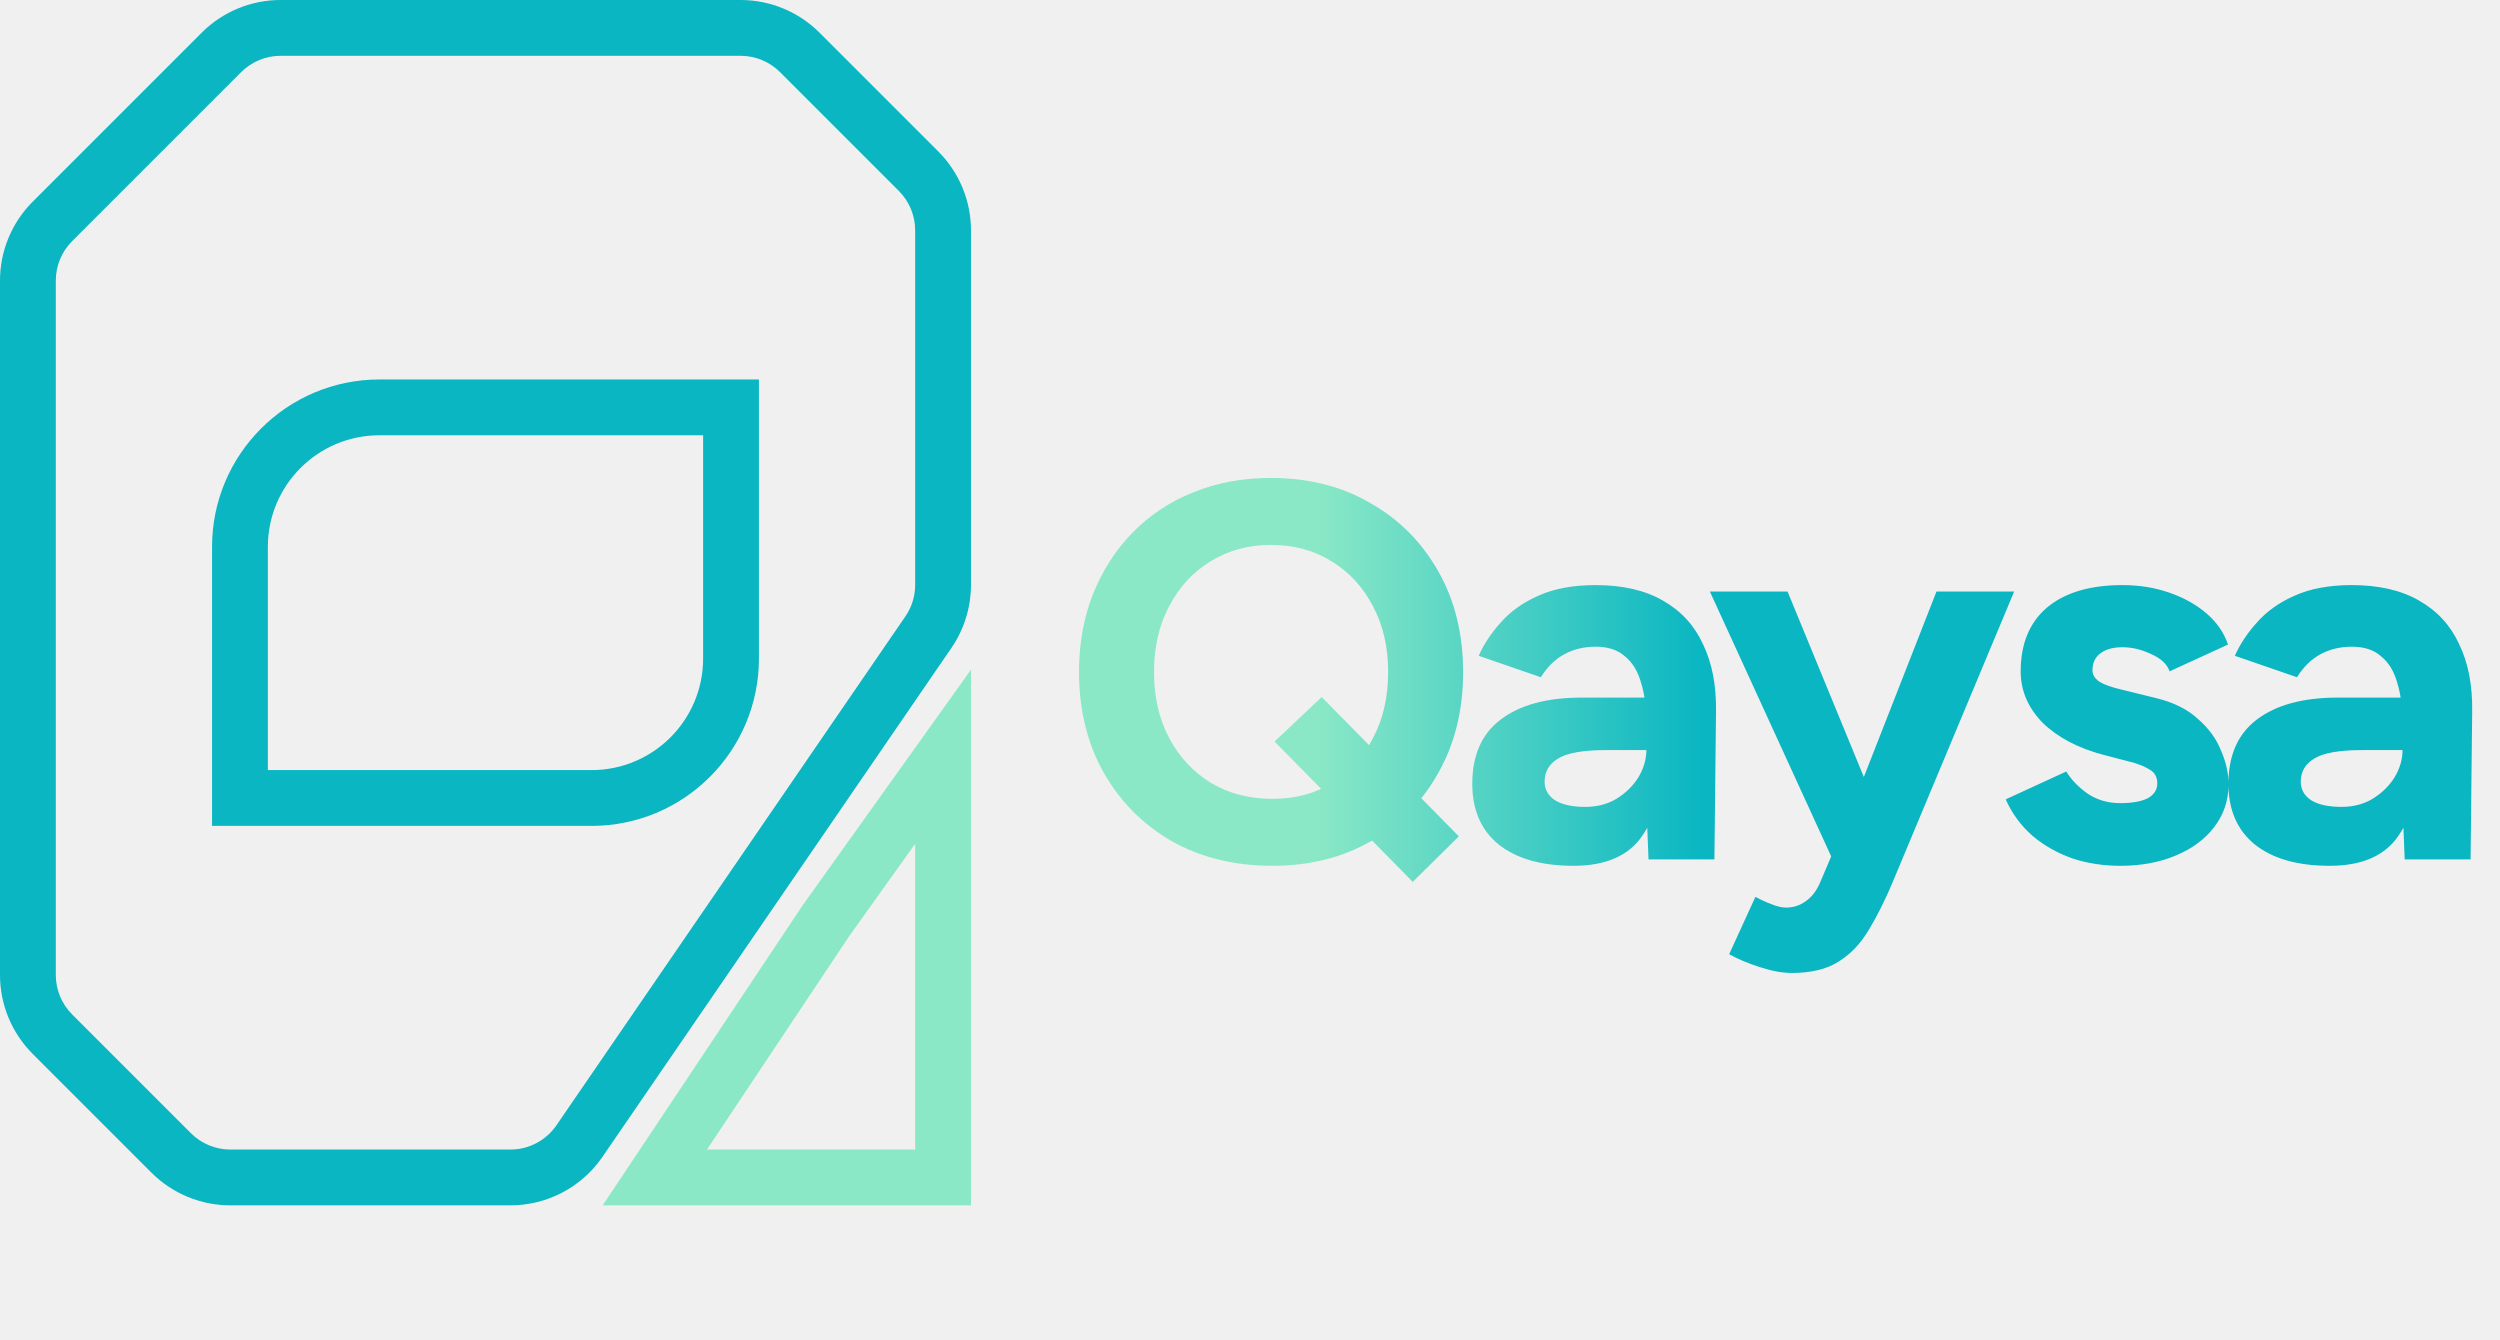
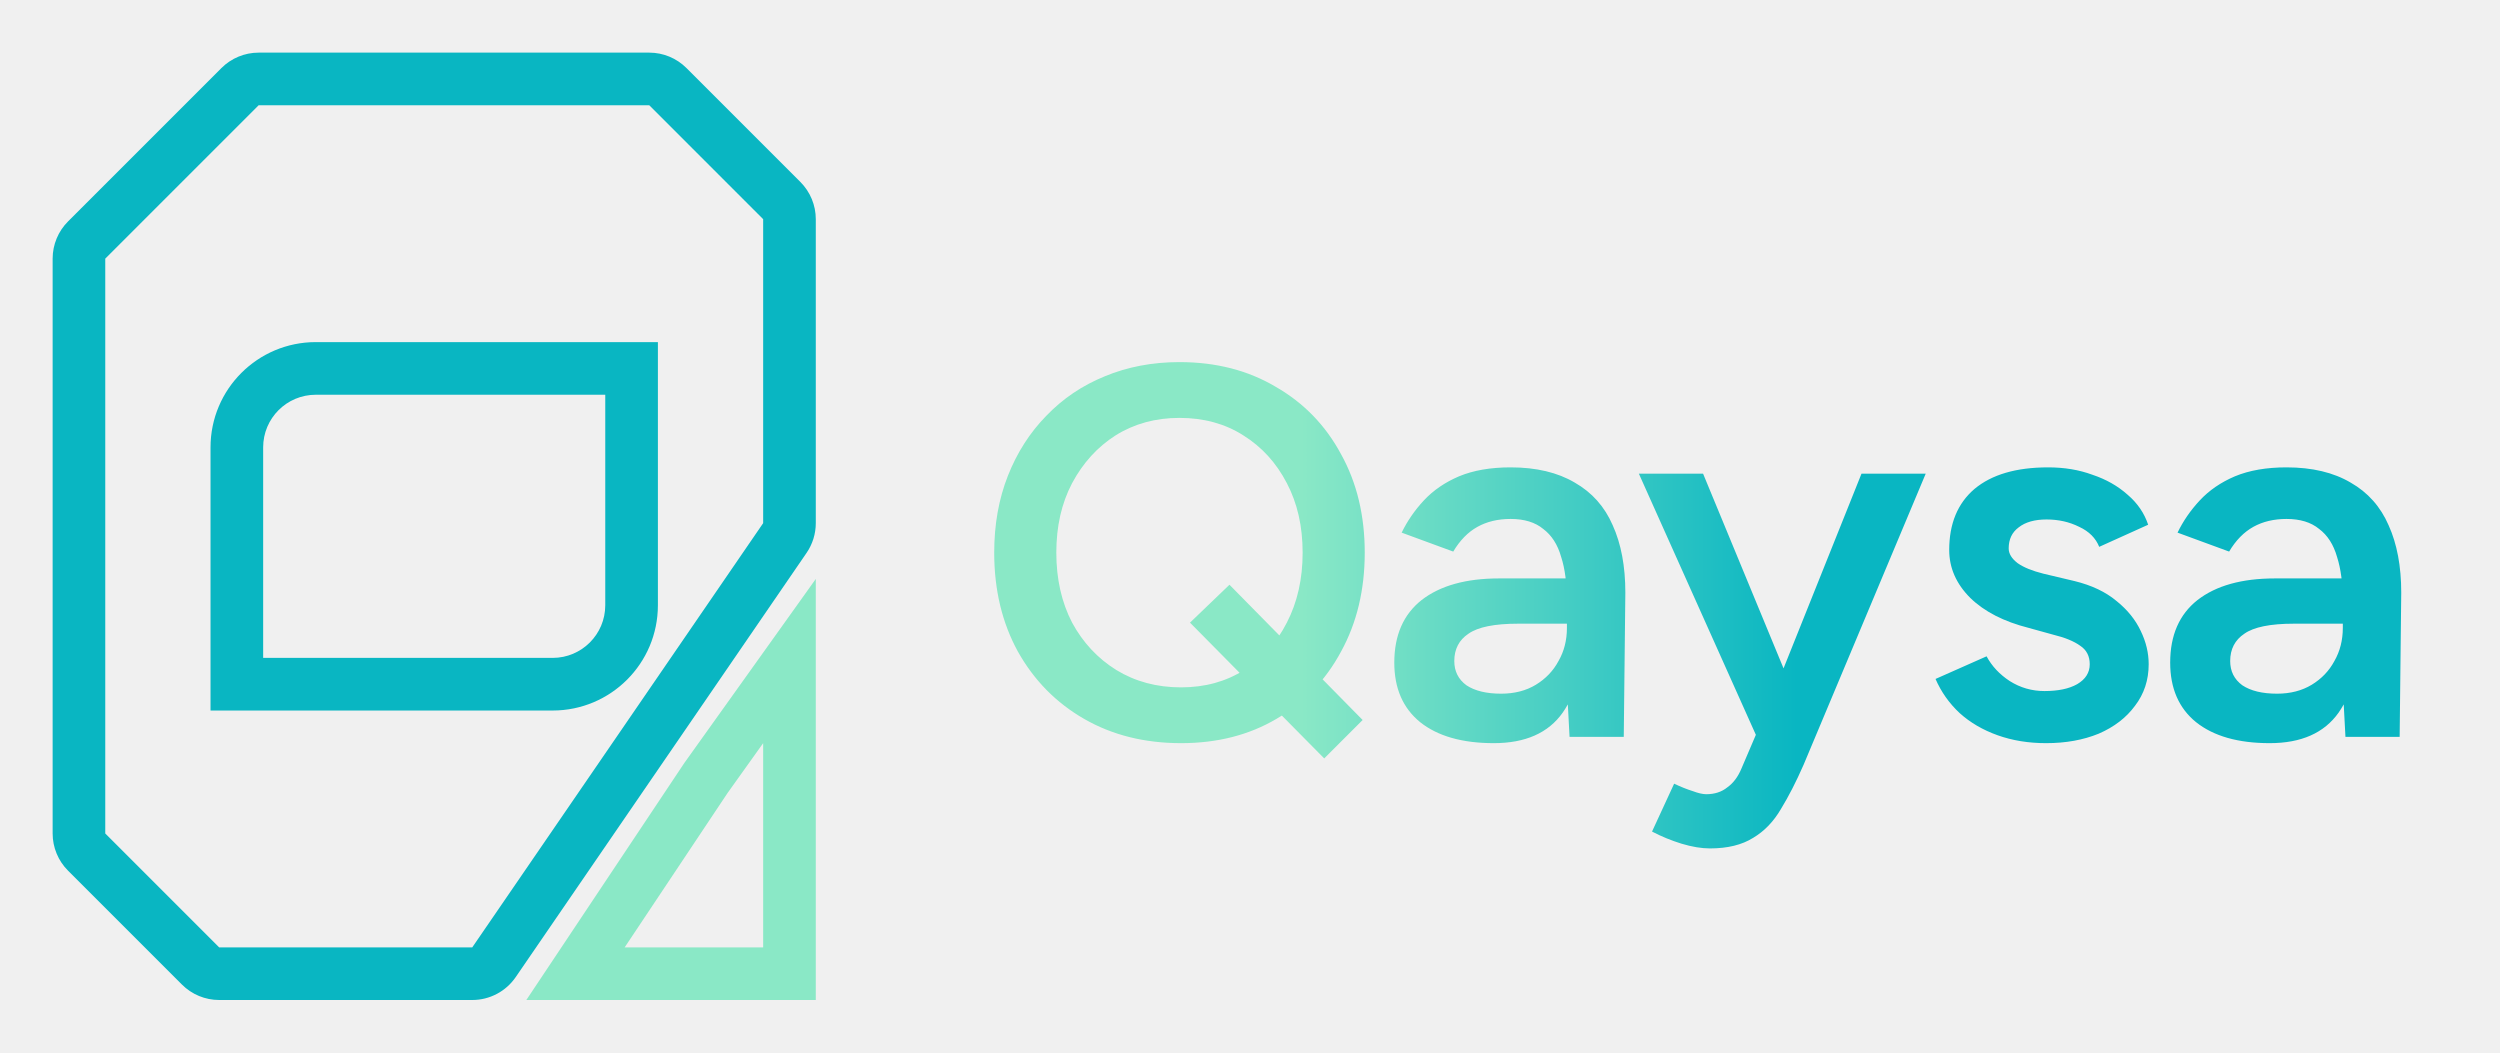
- <svg xmlns="http://www.w3.org/2000/svg" width="448" height="240" viewBox="0 0 448 240" fill="none">
-   <path d="M228.016 155.152C221.232 155.152 215.216 153.68 209.968 150.736C204.784 147.728 200.72 143.632 197.776 138.448C194.832 133.2 193.36 127.184 193.36 120.4C193.36 115.344 194.192 110.704 195.856 106.48C197.584 102.192 199.952 98.512 202.96 95.44C206.032 92.304 209.648 89.904 213.808 88.24C218.032 86.512 222.672 85.648 227.728 85.648C234.512 85.648 240.464 87.152 245.584 90.16C250.768 93.104 254.832 97.2 257.776 102.448C260.72 107.632 262.192 113.648 262.192 120.496C262.192 127.216 260.72 133.2 257.776 138.448C254.896 143.632 250.864 147.728 245.68 150.736C240.56 153.68 234.672 155.152 228.016 155.152ZM253.168 158.032L228.4 132.88L236.848 124.912L261.424 149.872L253.168 158.032ZM228.016 143.152C232.112 143.152 235.696 142.192 238.768 140.272C241.904 138.288 244.336 135.6 246.064 132.208C247.856 128.816 248.752 124.88 248.752 120.4C248.752 115.984 247.856 112.08 246.064 108.688C244.272 105.232 241.808 102.544 238.672 100.624C235.536 98.64 231.888 97.648 227.728 97.648C223.696 97.648 220.08 98.64 216.88 100.624C213.744 102.544 211.28 105.232 209.488 108.688C207.696 112.08 206.8 115.984 206.8 120.4C206.8 124.88 207.696 128.816 209.488 132.208C211.28 135.6 213.776 138.288 216.976 140.272C220.176 142.192 223.856 143.152 228.016 143.152ZM295.414 154L295.03 144.304V129.712C295.03 126.832 294.71 124.368 294.07 122.32C293.494 120.272 292.534 118.704 291.19 117.616C289.91 116.464 288.15 115.888 285.91 115.888C283.862 115.888 282.006 116.336 280.342 117.232C278.678 118.128 277.27 119.504 276.118 121.36L264.982 117.52C265.878 115.472 267.19 113.488 268.918 111.568C270.646 109.584 272.886 107.984 275.638 106.768C278.454 105.488 281.878 104.848 285.91 104.848C290.774 104.848 294.806 105.776 298.006 107.632C301.27 109.488 303.67 112.112 305.206 115.504C306.806 118.832 307.574 122.8 307.51 127.408L307.222 154H295.414ZM281.974 155.152C276.214 155.152 271.734 153.872 268.534 151.312C265.398 148.752 263.83 145.136 263.83 140.464C263.83 135.344 265.526 131.504 268.918 128.944C272.374 126.32 277.206 125.008 283.414 125.008H295.606V134.416H287.83C283.67 134.416 280.79 134.928 279.19 135.952C277.59 136.912 276.79 138.288 276.79 140.08C276.79 141.488 277.43 142.608 278.71 143.44C279.99 144.208 281.782 144.592 284.086 144.592C286.198 144.592 288.054 144.112 289.654 143.152C291.318 142.128 292.63 140.848 293.59 139.312C294.55 137.712 295.03 136.08 295.03 134.416H298.102C298.102 140.944 296.854 146.032 294.358 149.68C291.926 153.328 287.798 155.152 281.974 155.152ZM321.097 174.352C319.369 174.352 317.449 174 315.337 173.296C313.289 172.656 311.465 171.888 309.865 170.992L314.569 160.72C315.657 161.296 316.649 161.744 317.545 162.064C318.505 162.448 319.337 162.64 320.041 162.64C321.385 162.64 322.569 162.256 323.593 161.488C324.617 160.784 325.449 159.728 326.089 158.32L331.753 144.976L347.017 106H360.937L339.145 158.128C337.801 161.328 336.393 164.144 334.921 166.576C333.449 169.072 331.625 170.992 329.449 172.336C327.337 173.68 324.553 174.352 321.097 174.352ZM328.393 154L306.409 106H320.329L336.361 144.976L340.489 154H328.393ZM379.962 155.152C376.89 155.152 374.01 154.704 371.322 153.808C368.634 152.848 366.266 151.504 364.218 149.776C362.17 147.984 360.57 145.808 359.418 143.248L370.266 138.256C371.226 139.792 372.538 141.136 374.202 142.288C375.866 143.376 377.786 143.92 379.962 143.92C382.074 143.92 383.706 143.632 384.858 143.056C386.01 142.416 386.586 141.52 386.586 140.368C386.586 139.216 386.106 138.384 385.146 137.872C384.25 137.296 383.002 136.816 381.402 136.432L376.986 135.28C372.378 134.064 368.73 132.144 366.042 129.52C363.418 126.832 362.106 123.76 362.106 120.304C362.106 115.376 363.674 111.568 366.81 108.88C370.01 106.192 374.522 104.848 380.346 104.848C383.354 104.848 386.138 105.296 388.698 106.192C391.322 107.088 393.562 108.336 395.418 109.936C397.274 111.536 398.554 113.392 399.258 115.504L388.794 120.304C388.346 119.024 387.258 118 385.53 117.232C383.802 116.4 382.074 115.984 380.346 115.984C378.618 115.984 377.274 116.368 376.314 117.136C375.418 117.84 374.97 118.832 374.97 120.112C374.97 120.944 375.418 121.648 376.314 122.224C377.21 122.736 378.49 123.184 380.154 123.568L386.394 125.104C389.53 125.872 392.026 127.12 393.882 128.848C395.802 130.512 397.178 132.4 398.01 134.512C398.906 136.56 399.354 138.576 399.354 140.56C399.354 143.44 398.49 146 396.762 148.24C395.098 150.416 392.794 152.112 389.85 153.328C386.97 154.544 383.674 155.152 379.962 155.152ZM430.92 154L430.536 144.304V129.712C430.536 126.832 430.216 124.368 429.576 122.32C429 120.272 428.04 118.704 426.696 117.616C425.416 116.464 423.656 115.888 421.416 115.888C419.368 115.888 417.512 116.336 415.848 117.232C414.184 118.128 412.776 119.504 411.624 121.36L400.488 117.52C401.384 115.472 402.696 113.488 404.424 111.568C406.152 109.584 408.392 107.984 411.144 106.768C413.96 105.488 417.384 104.848 421.416 104.848C426.28 104.848 430.312 105.776 433.512 107.632C436.776 109.488 439.176 112.112 440.712 115.504C442.312 118.832 443.08 122.8 443.016 127.408L442.728 154H430.92ZM417.48 155.152C411.72 155.152 407.24 153.872 404.04 151.312C400.904 148.752 399.336 145.136 399.336 140.464C399.336 135.344 401.032 131.504 404.424 128.944C407.88 126.32 412.712 125.008 418.92 125.008H431.112V134.416H423.336C419.176 134.416 416.296 134.928 414.696 135.952C413.096 136.912 412.296 138.288 412.296 140.08C412.296 141.488 412.936 142.608 414.216 143.44C415.496 144.208 417.288 144.592 419.592 144.592C421.704 144.592 423.56 144.112 425.16 143.152C426.824 142.128 428.136 140.848 429.096 139.312C430.056 137.712 430.536 136.08 430.536 134.416H433.608C433.608 140.944 432.36 146.032 429.864 149.68C427.432 153.328 423.304 155.152 417.48 155.152Z" fill="url(#paint0_linear_1655_375)" />
-   <path d="M169 135.603V211H117.343L148.116 164.838L169 135.603Z" stroke="#8AE8C6" stroke-width="10" />
-   <mask id="path-3-inside-1_1655_375" fill="white">
-     <path d="M132.716 0C138.02 2.39767e-05 143.107 2.107 146.857 5.857L168.143 27.143C171.893 30.893 174 35.98 174 41.284V104.802C174 108.839 172.777 112.782 170.494 116.112L107.958 207.311C104.229 212.749 98.058 216 91.464 216H41.284C35.98 216 30.893 213.893 27.143 210.143L5.857 188.857C2.107 185.107 2.43318e-05 180.02 0 174.716L0 50.284C2.32191e-05 44.98 2.107 39.893 5.857 36.143L36.143 5.857C39.893 2.107 44.98 2.4172e-05 50.284 0L132.716 0ZM68 78C56.954 78 48 86.954 48 98V138H106C117.046 138 126 129.046 126 118V78H68Z" />
-   </mask>
-   <path d="M132.716 0L132.716 -10H132.716V0ZM146.857 5.857L153.928 -1.214L153.928 -1.214L146.857 5.857ZM168.143 27.143L175.214 20.072L175.214 20.072L168.143 27.143ZM174 41.284L184 41.284L184 41.284L174 41.284ZM174 104.802L184 104.802V104.802H174ZM170.494 116.112L178.741 121.768L178.741 121.768L170.494 116.112ZM107.958 207.311L116.205 212.966L116.205 212.966L107.958 207.311ZM41.284 216L41.284 226H41.284V216ZM27.143 210.143L20.072 217.214L20.072 217.214L27.143 210.143ZM5.857 188.857L-1.214 195.928L-1.214 195.928L5.857 188.857ZM0 174.716L-10 174.716L-10 174.716L0 174.716ZM0 50.284L-10 50.284V50.284H0ZM5.857 36.143L-1.214 29.072L-1.214 29.072L5.857 36.143ZM36.143 5.857L29.072 -1.214L29.072 -1.214L36.143 5.857ZM50.284 0L50.284 -10L50.284 -10L50.284 0ZM68 78L68 68L68 68L68 78ZM48 138H38V148H48V138ZM106 138L106 148L106 148L106 138ZM126 78H136V68H126V78ZM132.716 0L132.716 10C135.368 10 137.911 11.053 139.787 12.929L146.857 5.857L153.928 -1.214C148.302 -6.84 140.672 -10 132.716 -10L132.716 0ZM146.857 5.857L139.786 12.928L161.072 34.214L168.143 27.143L175.214 20.072L153.928 -1.214L146.857 5.857ZM168.143 27.143L161.071 34.213C162.947 36.089 164 38.632 164 41.284L174 41.284L184 41.284C184 33.328 180.84 25.698 175.214 20.072L168.143 27.143ZM174 41.284H164V104.802H174H184V41.284H174ZM174 104.802L164 104.802C164 106.82 163.389 108.792 162.247 110.457L170.494 116.112L178.741 121.768C182.166 116.773 184 110.859 184 104.802L174 104.802ZM170.494 116.112L162.247 110.457L99.711 201.655L107.958 207.311L116.205 212.966L178.741 121.768L170.494 116.112ZM107.958 207.311L99.711 201.655C97.846 204.375 94.761 206 91.464 206V216V226C101.356 226 110.611 221.123 116.205 212.966L107.958 207.311ZM91.464 216V206H41.284V216V226H91.464V216ZM41.284 216L41.284 206C38.632 206 36.089 204.947 34.213 203.071L27.143 210.143L20.072 217.214C25.698 222.84 33.328 226 41.284 226L41.284 216ZM27.143 210.143L34.214 203.072L12.928 181.786L5.857 188.857L-1.214 195.928L20.072 217.214L27.143 210.143ZM5.857 188.857L12.929 181.787C11.053 179.911 10 177.368 10 174.716L0 174.716L-10 174.716C-10 182.672 -6.84 190.302 -1.214 195.928L5.857 188.857ZM0 174.716H10L10 50.284H0H-10L-10 174.716H0ZM0 50.284L10 50.284C10 47.632 11.053 45.089 12.929 43.213L5.857 36.143L-1.214 29.072C-6.84 34.698 -10 42.328 -10 50.284L0 50.284ZM5.857 36.143L12.928 43.214L43.214 12.928L36.143 5.857L29.072 -1.214L-1.214 29.072L5.857 36.143ZM36.143 5.857L43.213 12.929C45.089 11.053 47.632 10 50.284 10L50.284 0L50.284 -10C42.328 -10 34.698 -6.84 29.072 -1.214L36.143 5.857ZM50.284 0V10L132.716 10V0V-10L50.284 -10V0ZM68 78L68 68C51.431 68 38 81.431 38 98H48H58C58 92.477 62.477 88 68 88L68 78ZM48 98H38V138H48H58V98H48ZM48 138V148H106V138V128H48V138ZM106 138L106 148C122.569 148 136 134.569 136 118H126H116C116 123.523 111.523 128 106 128L106 138ZM126 118H136V78H126H116V118H126ZM126 78V68H68V78V88H126V78Z" fill="#09B6C2" mask="url(#path-3-inside-1_1655_375)" />
+ <svg xmlns="http://www.w3.org/2000/svg" width="95" height="40" viewBox="0 0 95 40" fill="none">
+   <g clip-path="url(#clip0_1659_286)">
+     <path d="M30 37H21.869L26.832 29.555L30 25.12V37Z" stroke="#8AE8C6" stroke-width="2" />
+     <mask id="path-2-inside-1_1659_286" fill="white">
+       <path d="M24.672 2C25.202 2 25.711 2.211 26.086 2.586L30.414 6.914C30.789 7.289 31 7.798 31 8.328V19.88C31 20.284 30.878 20.678 30.649 21.011L19.596 37.131C19.223 37.675 18.606 38 17.946 38H8.328C7.798 38 7.289 37.789 6.914 37.414L2.586 33.086C2.211 32.711 2 32.202 2 31.672V9.828C2 9.298 2.211 8.789 2.586 8.414L8.414 2.586C8.789 2.211 9.298 2 9.828 2H24.672ZM12 15C10.895 15 10 15.895 10 17V25H21C22.105 25 23 24.105 23 23V15H12Z" />
+     </mask>
+     <path d="M24.672 2L24.672 0H24.672V2ZM26.086 2.586L24.672 4L26.086 2.586ZM30.414 6.914L31.828 5.5L30.414 6.914ZM31 8.328H33V8.328L31 8.328ZM30.649 21.011L32.299 22.142L32.299 22.142L30.649 21.011ZM19.596 37.131L21.245 38.262L21.245 38.262L19.596 37.131ZM8.328 38L8.328 40H8.328V38ZM6.914 37.414L5.5 38.828L6.914 37.414ZM2.586 33.086L4 31.672L2.586 33.086ZM2 31.672H0V31.672L2 31.672ZM2 9.828L0 9.828V9.828H2ZM9.828 2V0H9.828L9.828 2ZM12 15V13V15ZM10 25H8V27H10V25ZM21 25V27V25ZM23 15H25V13H23V15ZM24.672 2L24.672 4L24.672 4L26.086 2.586L27.5 1.172C26.75 0.422 25.733 0 24.672 0L24.672 2ZM26.086 2.586L24.672 4L29 8.328L30.414 6.914L31.828 5.5L27.5 1.172L26.086 2.586ZM30.414 6.914L29 8.328L29 8.328L31 8.328L33 8.328C33 7.267 32.578 6.25 31.828 5.5L30.414 6.914ZM31 8.328H29V19.88H31H33V8.328H31ZM31 19.88H29L29 19.88L30.649 21.011L32.299 22.142C32.755 21.476 33 20.688 33 19.88H31ZM30.649 21.011L29 19.88L17.946 36L19.596 37.131L21.245 38.262L32.299 22.142L30.649 21.011ZM19.596 37.131L17.946 36L17.946 36V38V40C19.266 40 20.5 39.349 21.245 38.262L19.596 37.131ZM17.946 38V36H8.328V38V40H17.946V38ZM8.328 38L8.328 36L8.328 36L6.914 37.414L5.5 38.828C6.25 39.578 7.267 40 8.328 40L8.328 38ZM6.914 37.414L8.328 36L4 31.672L2.586 33.086L1.172 34.5L5.5 38.828L6.914 37.414ZM2.586 33.086L4 31.672L4 31.672L2 31.672L0 31.672C0 32.733 0.422 33.75 1.172 34.5L2.586 33.086ZM2 31.672H4V9.828H2H0V31.672H2ZM2 9.828L4 9.828L4 9.828L2.586 8.414L1.172 7C0.422 7.75 0 8.767 0 9.828L2 9.828ZM2.586 8.414L4 9.828L9.828 4L8.414 2.586L7 1.172L1.172 7L2.586 8.414ZM8.414 2.586L9.828 4L9.828 4L9.828 2L9.828 0C8.767 0 7.75 0.422 7 1.172L8.414 2.586ZM9.828 2V4H24.672V2V0H9.828V2ZM12 15V13C9.791 13 8 14.791 8 17H10H12V15ZM10 17H8V25H10H12V17H10ZM10 25V27H21V25V23H10V25ZM21 25V27C23.209 27 25 25.209 25 23H23H21V25ZM23 23H25V15H23H21V23H23ZM23 15V13H12V15V17H23V15Z" fill="#09B6C2" mask="url(#path-2-inside-1_1659_286)" />
+     <path d="M44.88 28.24C43.493 28.24 42.267 27.933 41.2 27.32C40.133 26.707 39.293 25.853 38.68 24.76C38.08 23.667 37.78 22.413 37.78 21C37.78 19.933 37.953 18.96 38.3 18.08C38.647 17.2 39.133 16.44 39.76 15.8C40.387 15.147 41.127 14.647 41.98 14.3C42.847 13.94 43.793 13.76 44.82 13.76C46.207 13.76 47.427 14.073 48.48 14.7C49.547 15.313 50.373 16.167 50.96 17.26C51.56 18.34 51.86 19.587 51.86 21C51.86 22.413 51.56 23.667 50.96 24.76C50.373 25.853 49.553 26.707 48.5 27.32C47.46 27.933 46.253 28.24 44.88 28.24ZM50.32 28.82L45.22 23.66L46.72 22.22L51.78 27.36L50.32 28.82ZM44.88 26.12C45.787 26.12 46.587 25.9 47.28 25.46C47.973 25.02 48.513 24.42 48.9 23.66C49.3 22.887 49.5 22 49.5 21C49.5 20 49.3 19.12 48.9 18.36C48.5 17.587 47.947 16.98 47.24 16.54C46.547 16.1 45.74 15.88 44.82 15.88C43.913 15.88 43.107 16.1 42.4 16.54C41.707 16.98 41.153 17.587 40.74 18.36C40.34 19.12 40.14 20 40.14 21C40.14 22 40.34 22.887 40.74 23.66C41.153 24.42 41.713 25.02 42.42 25.46C43.14 25.9 43.96 26.12 44.88 26.12ZM59.643 28L59.543 26.12V22.86C59.543 22.18 59.47 21.613 59.323 21.16C59.19 20.693 58.963 20.34 58.643 20.1C58.337 19.847 57.923 19.72 57.403 19.72C56.923 19.72 56.503 19.82 56.143 20.02C55.783 20.22 55.477 20.533 55.223 20.96L53.263 20.24C53.477 19.8 53.757 19.393 54.103 19.02C54.463 18.633 54.91 18.327 55.443 18.1C55.99 17.873 56.643 17.76 57.403 17.76C58.377 17.76 59.19 17.953 59.843 18.34C60.496 18.713 60.977 19.253 61.283 19.96C61.603 20.667 61.763 21.52 61.763 22.52L61.703 28H59.643ZM56.763 28.24C55.563 28.24 54.63 27.973 53.963 27.44C53.31 26.907 52.983 26.153 52.983 25.18C52.983 24.14 53.33 23.347 54.023 22.8C54.73 22.253 55.71 21.98 56.963 21.98H59.643V23.7H57.683C56.79 23.7 56.163 23.827 55.803 24.08C55.443 24.32 55.263 24.667 55.263 25.12C55.263 25.507 55.416 25.813 55.723 26.04C56.043 26.253 56.483 26.36 57.043 26.36C57.55 26.36 57.99 26.247 58.363 26.02C58.736 25.793 59.023 25.493 59.223 25.12C59.437 24.747 59.543 24.327 59.543 23.86H60.203C60.203 25.22 59.93 26.293 59.383 27.08C58.837 27.853 57.963 28.24 56.763 28.24ZM64.977 32.24C64.657 32.24 64.297 32.18 63.897 32.06C63.51 31.94 63.137 31.787 62.777 31.6L63.617 29.78C63.87 29.9 64.104 29.993 64.317 30.06C64.53 30.14 64.704 30.18 64.837 30.18C65.157 30.18 65.424 30.093 65.637 29.92C65.864 29.76 66.044 29.52 66.177 29.2L67.357 26.44L70.737 18H73.177L68.537 29.06C68.257 29.7 67.97 30.26 67.677 30.74C67.397 31.22 67.044 31.587 66.617 31.84C66.19 32.107 65.644 32.24 64.977 32.24ZM66.757 28L62.277 18H64.717L68.197 26.42L68.917 28H66.757ZM77.75 28.24C77.084 28.24 76.47 28.14 75.91 27.94C75.35 27.74 74.87 27.46 74.47 27.1C74.07 26.727 73.764 26.293 73.55 25.8L75.49 24.94C75.69 25.313 75.984 25.627 76.37 25.88C76.77 26.133 77.21 26.26 77.69 26.26C78.21 26.26 78.624 26.173 78.93 26C79.25 25.813 79.41 25.56 79.41 25.24C79.41 24.933 79.29 24.7 79.05 24.54C78.81 24.367 78.47 24.227 78.03 24.12L77.09 23.86C76.144 23.62 75.404 23.24 74.87 22.72C74.337 22.187 74.07 21.58 74.07 20.9C74.07 19.9 74.39 19.127 75.03 18.58C75.684 18.033 76.617 17.76 77.83 17.76C78.444 17.76 79.004 17.853 79.51 18.04C80.03 18.213 80.477 18.467 80.85 18.8C81.224 19.12 81.484 19.5 81.63 19.94L79.77 20.78C79.637 20.447 79.384 20.193 79.01 20.02C78.637 19.833 78.224 19.74 77.77 19.74C77.317 19.74 76.964 19.84 76.71 20.04C76.457 20.227 76.33 20.493 76.33 20.84C76.33 21.04 76.444 21.227 76.67 21.4C76.897 21.56 77.224 21.693 77.65 21.8L78.83 22.08C79.484 22.24 80.017 22.493 80.43 22.84C80.844 23.173 81.15 23.553 81.35 23.98C81.55 24.393 81.65 24.813 81.65 25.24C81.65 25.84 81.477 26.367 81.13 26.82C80.797 27.273 80.337 27.627 79.75 27.88C79.164 28.12 78.497 28.24 77.75 28.24ZM89.127 28L89.027 26.12V22.86C89.027 22.18 88.953 21.613 88.807 21.16C88.673 20.693 88.447 20.34 88.127 20.1C87.82 19.847 87.407 19.72 86.887 19.72C86.407 19.72 85.987 19.82 85.627 20.02C85.267 20.22 84.96 20.533 84.707 20.96L82.747 20.24C82.96 19.8 83.24 19.393 83.587 19.02C83.947 18.633 84.393 18.327 84.927 18.1C85.473 17.873 86.127 17.76 86.887 17.76C87.86 17.76 88.673 17.953 89.327 18.34C89.98 18.713 90.46 19.253 90.767 19.96C91.087 20.667 91.247 21.52 91.247 22.52L91.187 28H89.127ZM86.247 28.24C85.047 28.24 84.113 27.973 83.447 27.44C82.793 26.907 82.467 26.153 82.467 25.18C82.467 24.14 82.813 23.347 83.507 22.8C84.213 22.253 85.193 21.98 86.447 21.98H89.127V23.7H87.167C86.273 23.7 85.647 23.827 85.287 24.08C84.927 24.32 84.747 24.667 84.747 25.12C84.747 25.507 84.9 25.813 85.207 26.04C85.527 26.253 85.967 26.36 86.527 26.36C87.033 26.36 87.473 26.247 87.847 26.02C88.22 25.793 88.507 25.493 88.707 25.12C88.92 24.747 89.027 24.327 89.027 23.86H89.687C89.687 25.22 89.413 26.293 88.867 27.08C88.32 27.853 87.447 28.24 86.247 28.24Z" fill="url(#paint0_linear_1659_286)" />
+   </g>
  <defs>
-     <linearGradient id="paint0_linear_1655_375" x1="190" y1="108.5" x2="448" y2="108.5" gradientUnits="userSpaceOnUse">
+     <linearGradient id="paint0_linear_1659_286" x1="37" y1="17.5" x2="107" y2="17.5" gradientUnits="userSpaceOnUse">
      <stop offset="0.178" stop-color="#8AE8C6" />
      <stop offset="0.447" stop-color="#09B6C2" />
    </linearGradient>
+     <clipPath id="clip0_1659_286">
+       <rect width="95" height="40" fill="white" />
+     </clipPath>
  </defs>
</svg>
